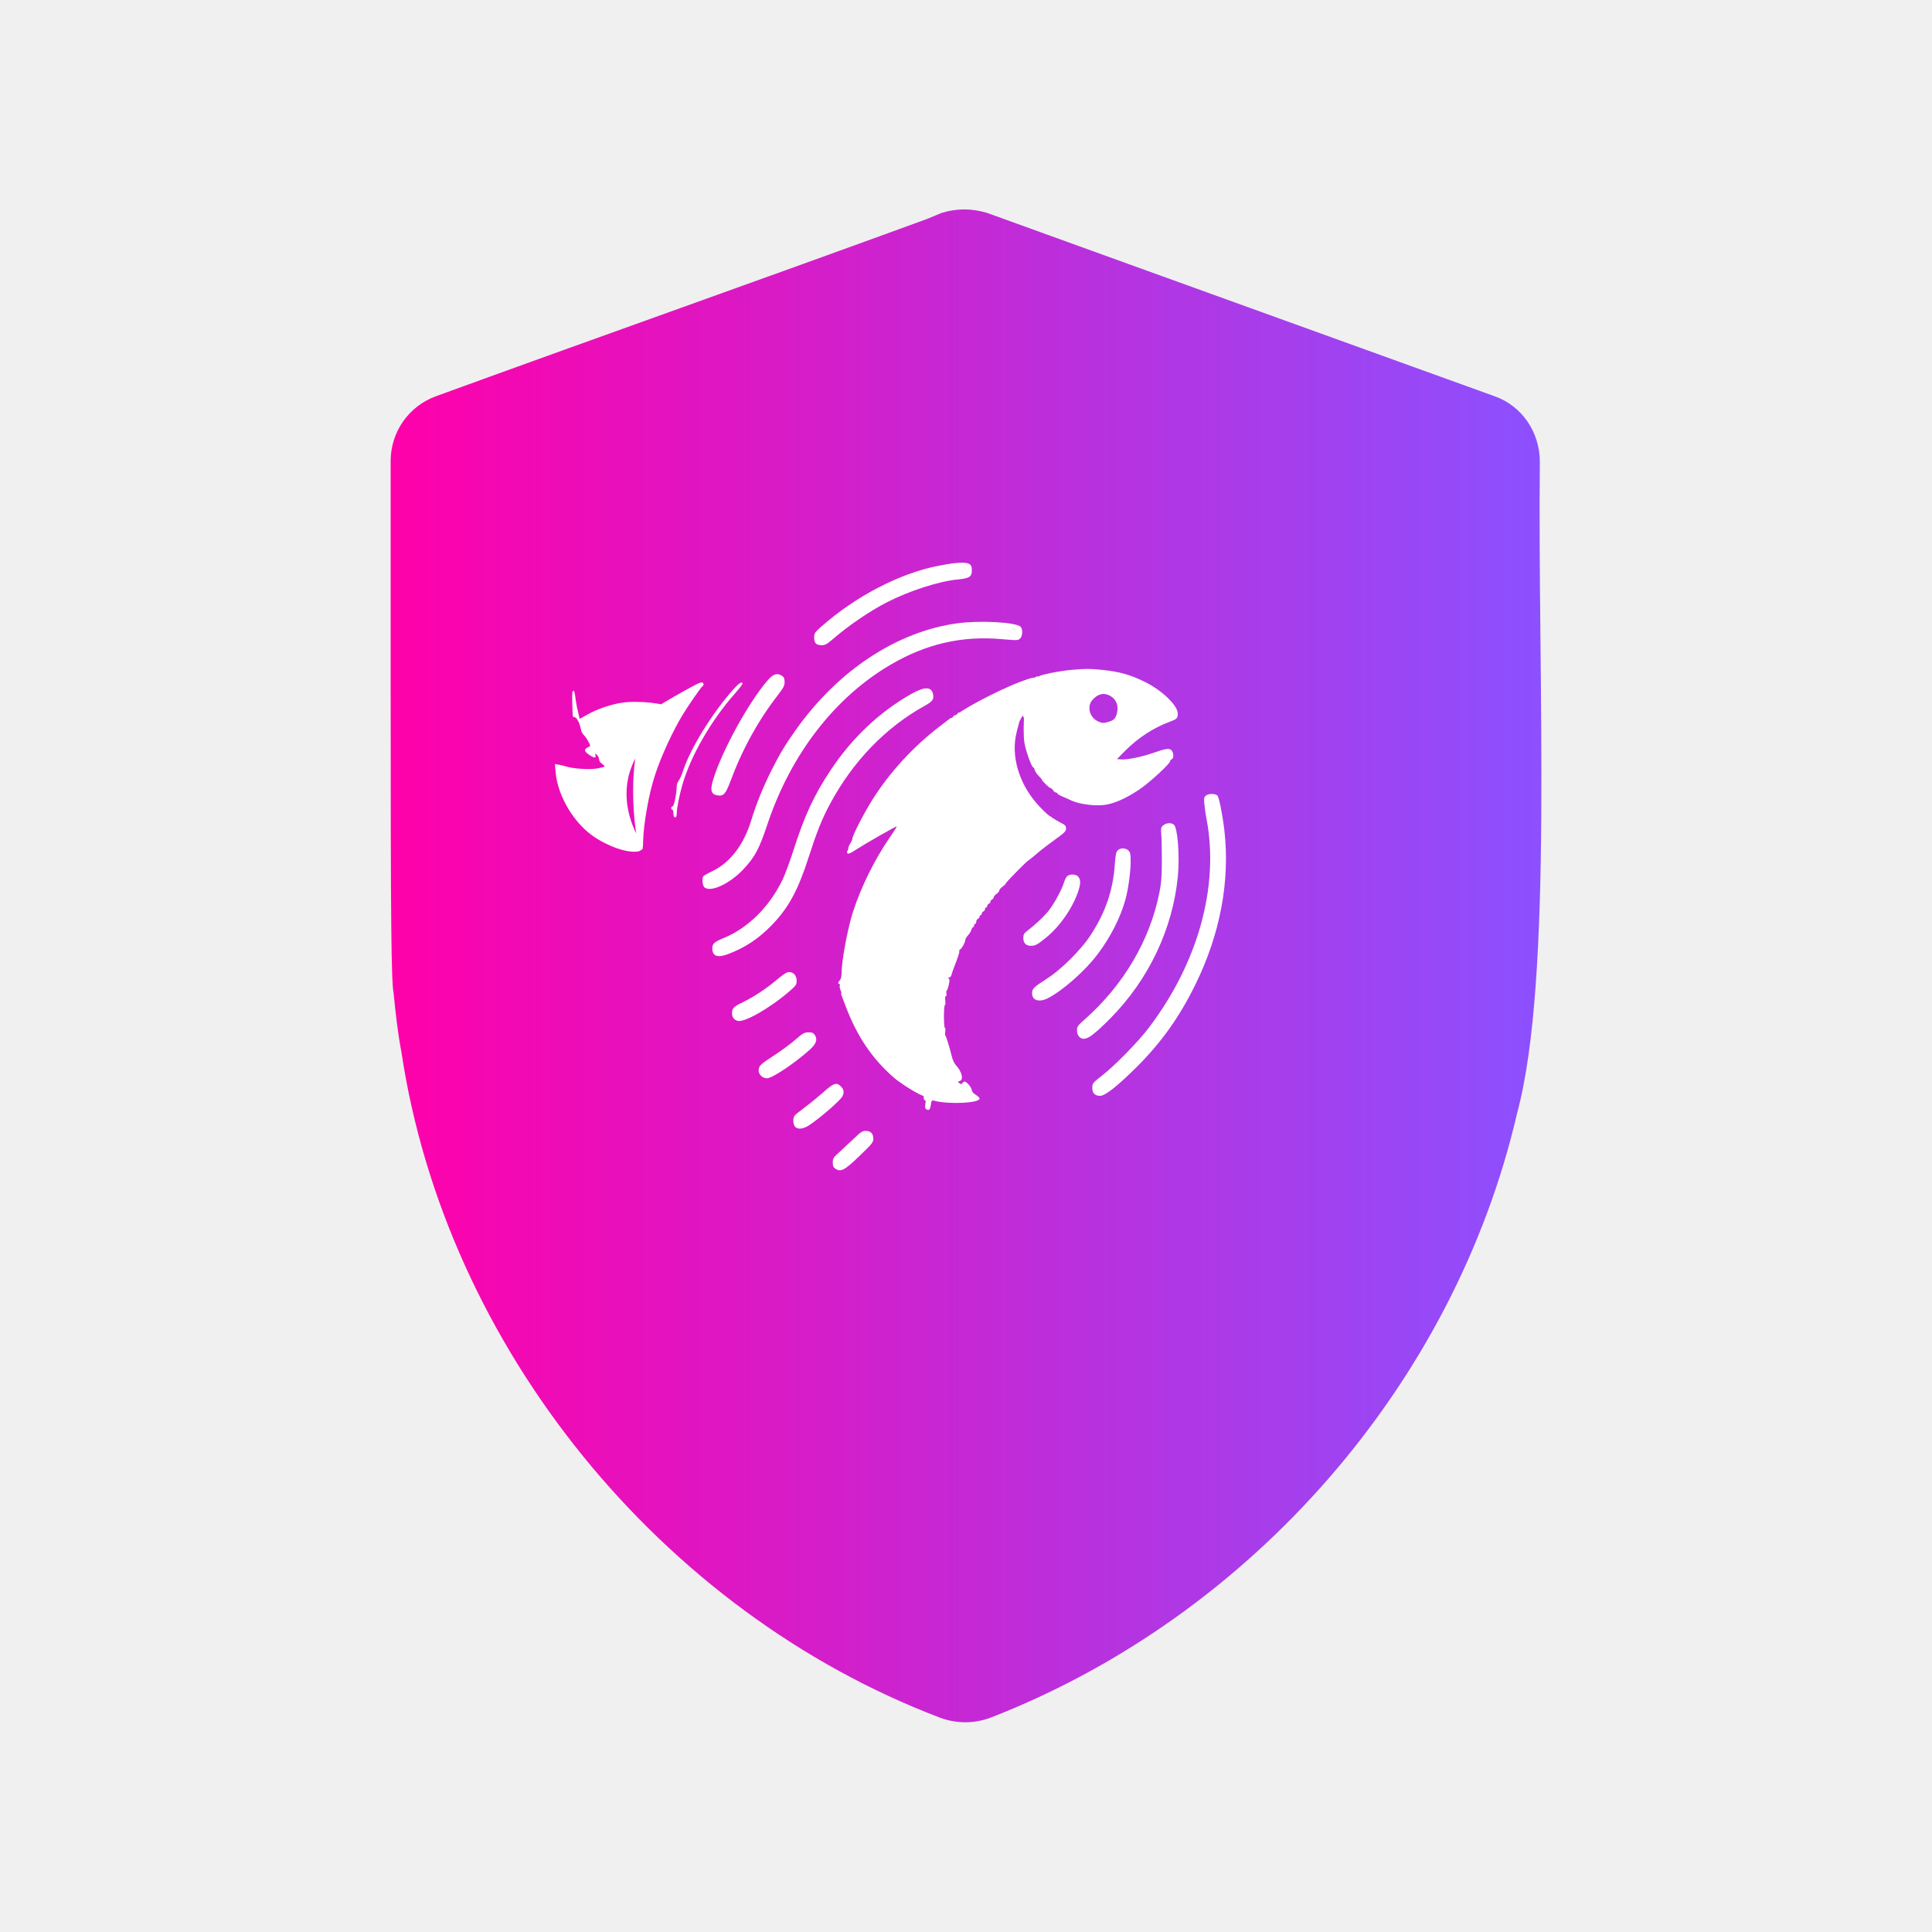
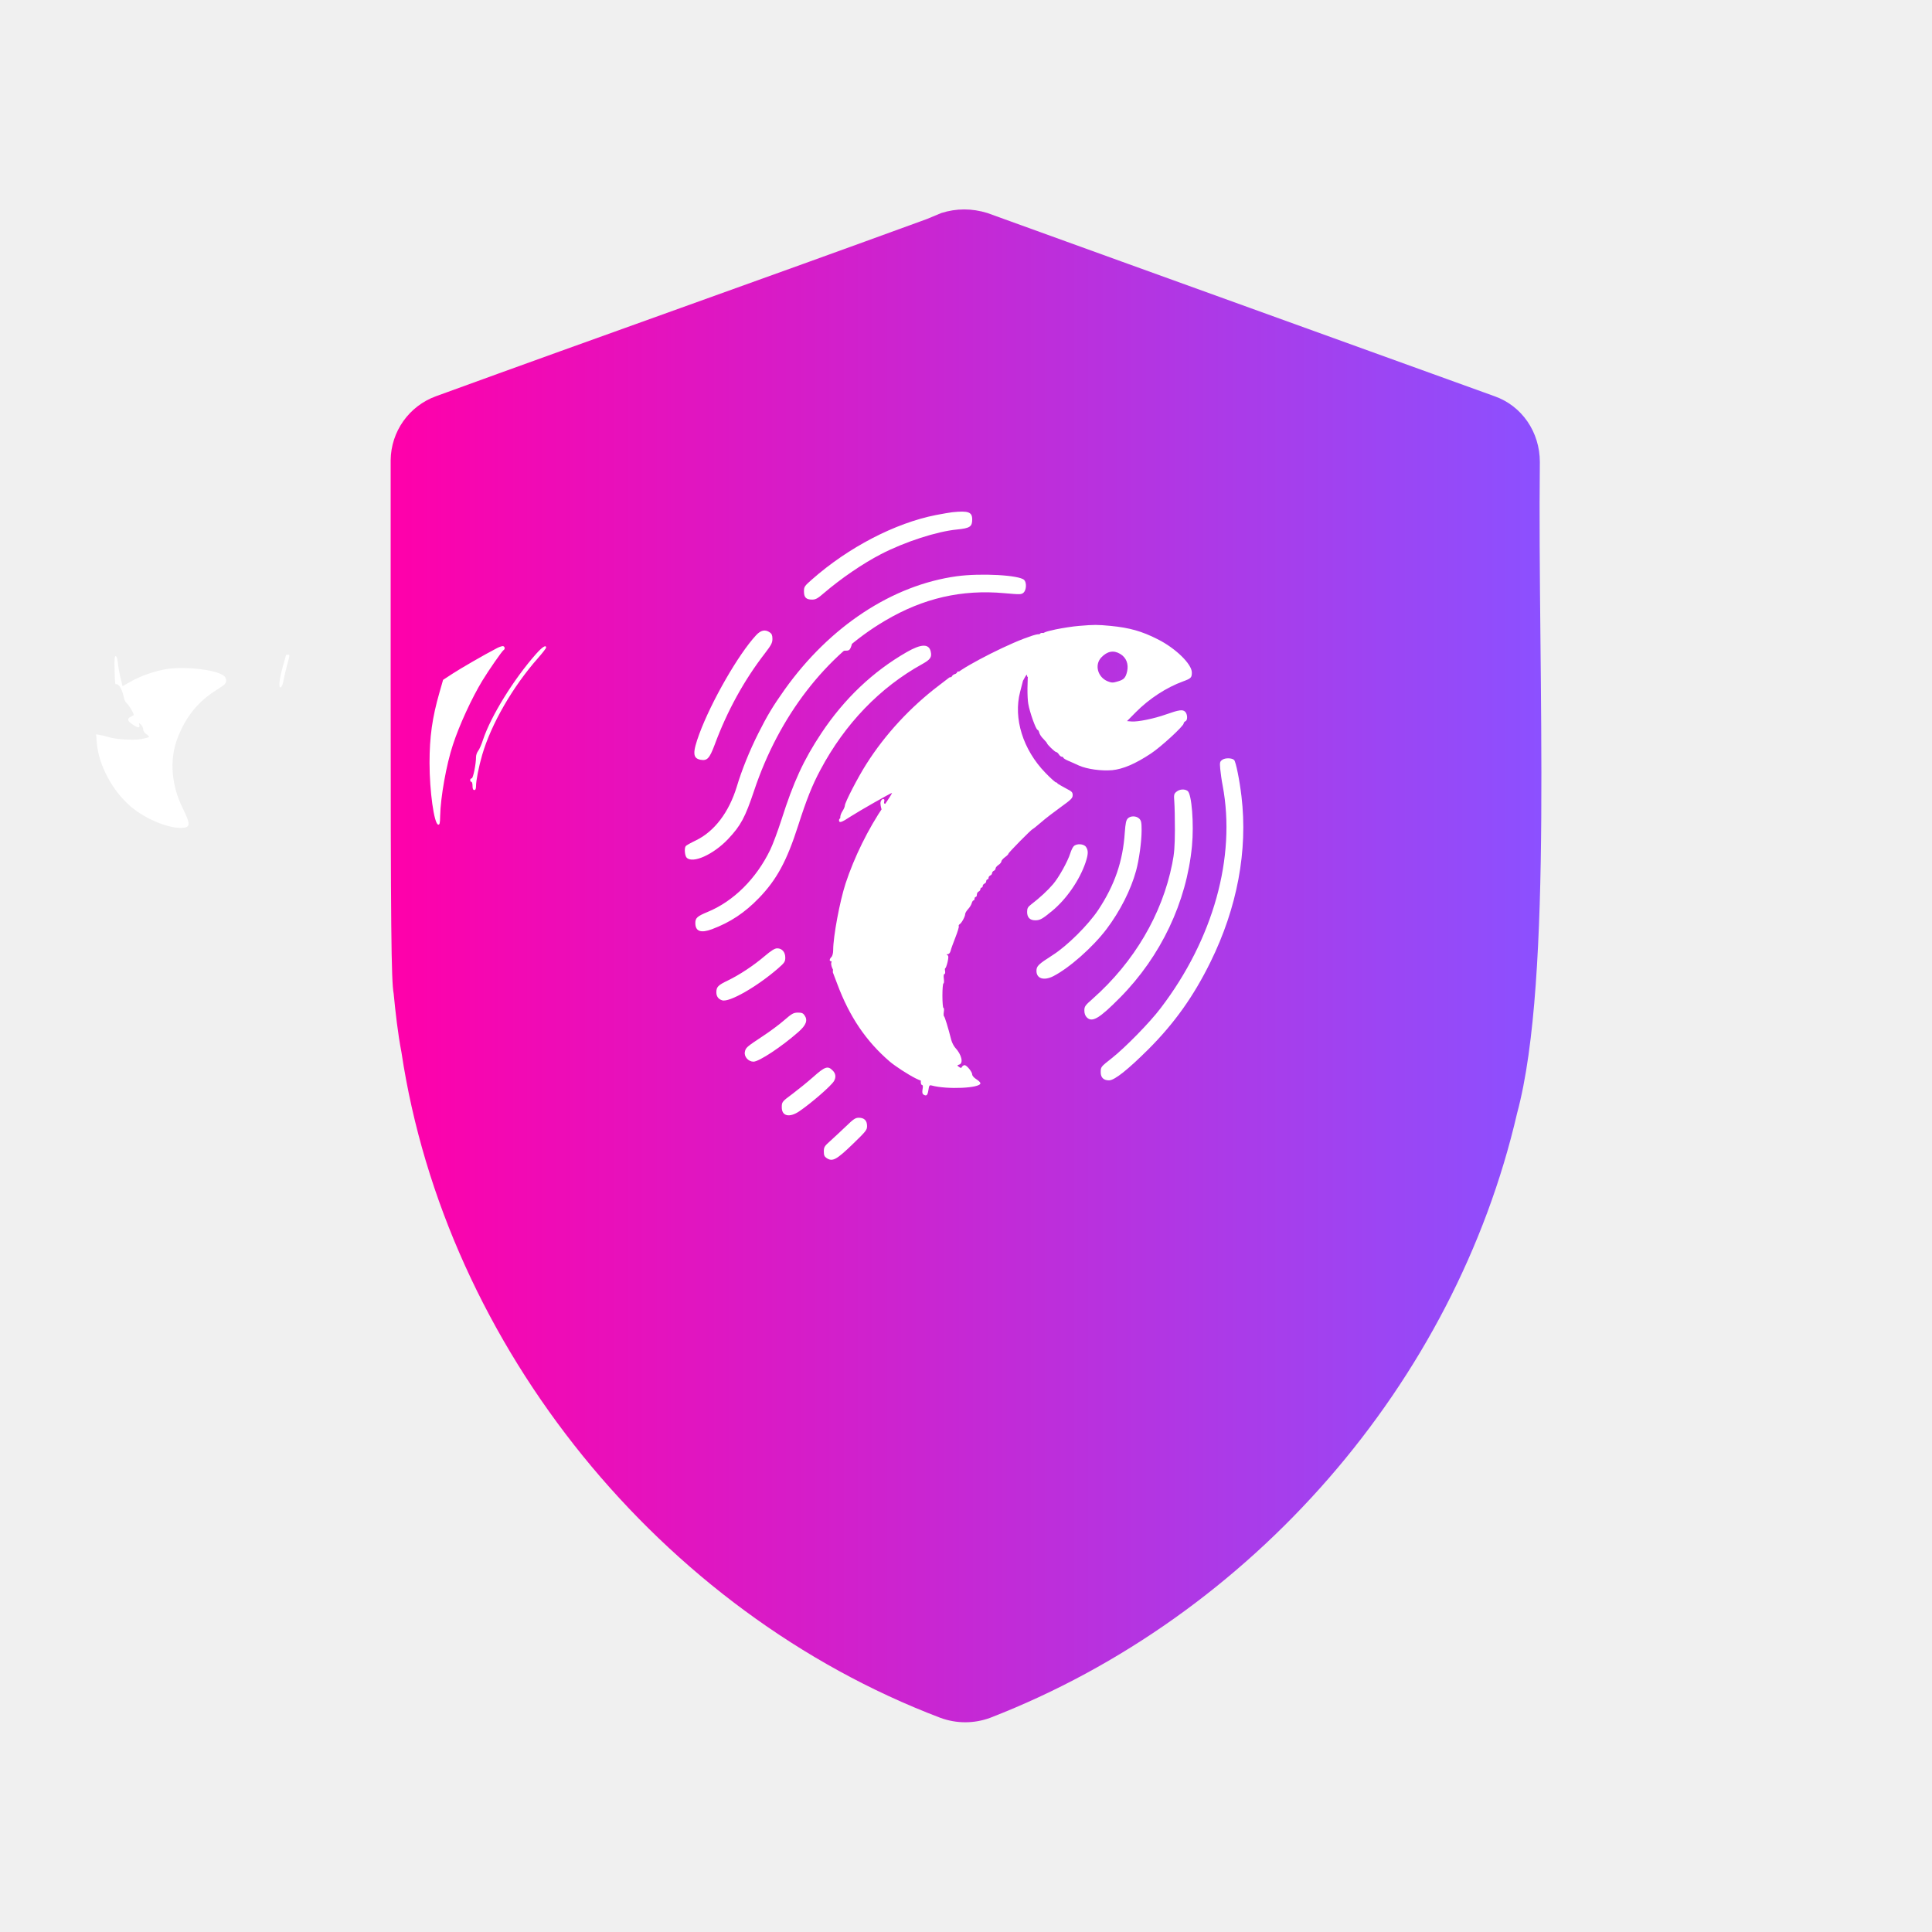
<svg xmlns="http://www.w3.org/2000/svg" viewBox="-6.527 2.221 32.279 32.279" role="img" aria-label="Socket sockeye">
  <defs>
    <linearGradient id="socket-brand-gradient" x1="0" y1="0" x2="1" y2="0">
      <stop offset="0%" stop-color="#ff00aa" />
      <stop offset="100%" stop-color="#8c50ff" />
    </linearGradient>
  </defs>
  <path data-socket-layer="shield" fill="url(#socket-brand-gradient)" d="M18.44 8.84c.46.16.76.6.76 1.1-.04 3.58.23 8.63-.38 10.88-1.04 4.5-4.42 8.4-8.8 10.1a1.2 1.2 0 0 1-.84 0C4.52 29.15.92 24.73.18 19.8c-.06-.31-.1-.67-.13-.98-.04-.2-.05-1.14-.05-5.17V9.91a1.15 1.15 0 0 1 .76-1.07c2.8-1.02 5.38-1.93 8.2-2.96l.24-.1q.38-.12.77 0l2.24.81z" />
  <g data-socket-layer="glyph" transform="translate(2.013 9.2) scale(0.63333)">
-     <g transform="translate(-5.989 -1.236) scale(0.02889)">
-       <path fill="#ffffff" fill-rule="nonzero" d="M842.1 387.6c-2.1 1.5-2.3 2.2-1.8 7.8.3 3.3 1.2 9.9 2.1 14.4 11.5 61.1-8 131.3-53.1 190.4-9.1 12.1-30.4 33.8-41.8 42.8-9.4 7.4-9.5 7.4-9.5 12.1 0 4.5 2.5 6.9 7.1 6.9 4.7 0 16-9 34-26.9 22.1-22.2 38.4-45 52.9-74.5 22.8-46.3 32-95.2 26.5-141.6-1.6-13.7-4.8-29.7-6.3-31.2-1.8-1.8-7.6-2-10.1-.2m-39.2 27.3c-2.2 1.8-2.4 2.5-1.9 8.8.3 3.7.5 14.7.5 24.3-.1 13.9-.5 19.8-2.3 28.6-8.6 43.3-32.6 84.1-67.9 115.4-6.6 5.8-7.3 6.7-7.3 10.2 0 2.5.7 4.5 2.1 5.9 4.6 4.6 10.7 1 28.5-17 34.9-35.3 56.9-81.7 61.5-129.6 1.8-19-.2-44.6-3.7-47.2-2.6-1.9-6.8-1.6-9.5.6m-41.7 22.9c-1.5 1.5-2 4.1-2.6 12.1-1.6 24.5-8.6 44.9-22.7 66.2-8.6 12.9-26.5 30.7-38.9 38.6-12.5 8-14 9.5-14 13.6 0 6.6 6.3 8.6 14.3 4.6 13.7-7 33.9-24.8 45.7-40.4 11.6-15.4 20.8-33.5 25.3-50 2.5-9.1 4.7-25 4.7-34.3 0-6.9-.3-8.5-2-10.2-2.5-2.5-7.4-2.6-9.8-.2m-46.4 23.9c-.9 1-2.1 3.6-2.8 5.8-2.2 7.1-9.9 20.9-14.8 26.6-4.7 5.5-11.3 11.6-18.6 17.2-3 2.3-3.6 3.4-3.6 6.6 0 4.6 2.4 7.1 6.9 7.1 4.2 0 6.1-1.1 14.6-8.1 12.2-10.1 23.4-26.3 28.5-41.3 2.4-7.2 2.5-10.4.4-13.4-1.9-2.8-8.3-3.1-10.6-.5" />
+     <g transform="translate(-7.192 -2.922) scale(0.03082)">
+       <path fill="#ffffff" fill-rule="nonzero" d="M681.9 288.8c-2.1 5.3-4.3 11.7-5 14.2l-1.4 4.5-12.5.6c-13.9.7-25.8 2.1-37 4.5-5.3 1.2-7.5 1.3-7.8.5-.4-1.3-3.2-1.5-3.2-.2 0 .5-.9 1.1-2 1.4-2 .5-3.7 3.3-2.7 4.3.2.3 6.3-.7 13.3-2.1 22.1-4.5 47.4-6.9 47.4-4.6 0 .5-.7 2.5-1.5 4.4-1.8 4.5-1.9 5.7-.2 5.7.7 0 2.3-1.9 3.4-4.3 1.4-2.6 2.2-3.5 2.2-2.3.1 1.4.6 1.7 2.4 1.2 1.2-.3 2.5-.6 3-.6 1.1 0 .8-6-.3-6-2.4 0 3.9-19.9 8.2-26.2 2.4-3.5 2.3-4.8-.4-4.8-2 0-2.8 1.4-5.9 9.8m-14 6.6c-4.6 2.3-8.3 4.7-8.3 5.4s.4 1.3 1 1.3c2.2 0 18-8.5 18-9.7 0-2-1.9-1.5-10.7 3m6 8.5c0 1.8 4.3 7 5.7 7 .7 0 1.3.7 1.3 1.5s.4 1.5.9 1.5 2.3 1.3 4.1 3c3.4 3.2 6 3.9 6 1.7 0-1.4-5.2-5.7-7-5.7-.5 0-1-.5-1-1 0-.6-.7-1-1.5-1s-1.5-.5-1.5-1.1c0-1.9-4.1-6.9-5.6-6.9-.8 0-1.4.5-1.4 1m5 108.1c-34.2 20.5-60.6 46.1-79.6 77.3-19.8 32.3-27.6 64.9-23.2 96.3 2.1 15.2 9.9 35.5 17.5 45.9 6.9 9.2 20.1 22 28.2 27.3 6.7 4.3 7.1 4.7 5 5.6-4.4 1.8-22.7 1.1-31.5-1.2-10.5-2.8-11.3-2.8-11.3.3 0 1.4.5 2.5 1.1 2.5.7 0 .9 1.2.4 3.6-.4 2.6-.2 3.9.7 4.5 2.6 1.7 3.6.8 4.3-3.7.6-4.1.9-4.5 2.8-4 13.3 3.6 41.7 2.3 41.7-1.9 0-.8-1.6-2.3-3.5-3.5-2-1.2-3.5-3-3.5-4 0-2.3-4.7-8-6.5-8-.8 0-1.8.6-2.2 1.4-.7 1.2-1.1 1.2-2.6.1-1.8-1.3-1.7-1.4.2-2 3.8-1.2 2-8.7-3.5-14.5-1.2-1.4-2.7-4.3-3.3-6.5-2.8-11-5.6-20-6.2-20.3-.4-.2-.5-1.9-.2-3.8s.2-3.4-.3-3.4-.9-4.7-.9-10.5.4-10.5.9-10.5.6-1.8.3-4c-.3-2.4-.1-4 .5-4s.8-1.1.6-2.5c-.3-1.4-.2-2.5.2-2.5.3 0 1.2-2.3 1.9-5.2.9-4.1.9-5.3-.1-6-1-.6-.9-.8.3-.8 1 0 2-1.2 2.4-2.8.3-1.5 2.2-6.6 4.1-11.5 1.9-4.8 3.2-9.1 2.9-9.6-.3-.6.1-1.3.8-1.8 1.7-1 4.7-6.6 4.7-8.7 0-.8 1.1-2.7 2.5-4.2s2.8-3.8 3.1-5.1c.4-1.3 1-2.3 1.5-2.3s.9-.7.9-1.5.5-1.5 1-1.5c.6 0 1-.9 1-2s.7-2.3 1.5-2.6c.8-.4 1.5-1.2 1.5-2s.5-1.4 1-1.4c.6 0 1-.6 1-1.4s.7-1.6 1.5-2c.8-.3 1.5-1.2 1.5-2.1 0-.8.5-1.5 1-1.5.6 0 1-.6 1-1.4s.7-1.6 1.5-2c.8-.3 1.5-1.2 1.5-2 0-.7.7-1.6 1.5-2 .8-.3 1.5-1.2 1.5-2 0-.7 1.1-2.1 2.5-3s2.5-2.3 2.5-3.1c0-.7 1.4-2.3 3-3.5 1.7-1.2 3-2.5 3-3 0-.9 19.8-21 20.7-21 .2 0 3.5-2.6 7.2-5.8 3.7-3.3 11.4-9.1 16.9-13.1 8.9-6.4 10.2-7.7 10.2-10.2s-.7-3.2-5.2-5.5c-2.9-1.5-7.2-4-9.5-5.5-2.3-1.6-4.8-2.9-5.6-2.9s-7.5 3.6-14.8 8M549 417.7c-12 6.7-16.3 8.6-18.9 8.4-4.2-.2-8.1 2.2-8.1 5.3 0 1.7-1 2.8-4 4.2-2.4 1.1-4 2.6-4 3.6 0 2.8 2 2.2 10-3.1 7.8-5 34.3-20.1 35.3-20.1.4 0-2.6 4.8-6.7 10.7-13.6 19.9-25.6 44.3-33 66.8-5 15.4-10.6 45.4-10.6 57 0 2.5-.6 5-1.5 5.9-1.7 1.7-2 3.6-.4 3.6.5 0 .7.5.4 1-1 1.7 1.5 8 3.2 8 1.2 0 1.3-.8.8-3.8-.7-4.3.8-22.5 3.1-36.2 6.3-38.4 23.5-77.8 48-110.3 4.3-5.6 5.6-9.7 3.2-9.7-.7 0-8.3 3.9-16.8 8.7m.6 6c-.4 1.4.2 4.8 1.4 8.2 1.1 3.2 2 5.9 2 6 0 .2.6.3 1.4.3 1.4 0 2.9 3.2 4 8.2.8 3.5 3.6 3.8 3.6.4 0-1.3-1.8-6.2-4-10.9s-4-9-4-9.6-.4-1.1-.9-1.1-.7-.9-.4-2c.4-1.3 0-2-1-2-.8 0-1.8 1.1-2.1 2.5m21.5 6.4c-1.1.5-3 .7-4.2.4-1.6-.4-2.3-.1-2.3 1 0 1.4 6.5 3.9 13.6 5.3 2.7.5 3.3.3 3.9-1.5.4-1.3.1-2.7-.8-3.5-1.8-1.9-7.6-2.8-10.2-1.7M611 175.7c-1.9.2-8.2 1.3-14 2.4-35 6.9-74.9 27.6-106.2 55.2-6.4 5.6-6.8 6.2-6.8 10.2 0 5.1 1.8 7 7 7 3 0 4.8-1 10.1-5.6 14.6-12.5 33.3-25.3 48.8-33.3 20.5-10.6 48-19.5 65.1-21.1 11-1.1 13-2.4 13-8.6 0-6.4-3.3-7.6-17-6.2m3.8 54.8c-55.2 7.6-108.7 42.8-147.4 97.1-10.2 14.4-14.8 22.1-22.5 37.4-7.4 14.7-14.2 31.5-18.4 45.6-6.7 21.9-19.1 38.3-35 46-4.4 2.1-8.3 4.3-8.7 4.9-1.4 1.8-.8 8.3.8 9.9 5.2 5.3 22.9-2.7 35.5-16 10.8-11.5 14.5-18.3 22.3-41.6 21.3-63.6 61.2-115.4 112.1-145.3 32.7-19.3 65.6-26.8 102.1-23.5 13.6 1.2 14.5 1.2 16.4-.5 2.4-2.2 2.7-8.6.5-10.8-4.1-4.2-37.1-6-57.7-3.2M719.4 273c-5.1.4-14 1.8-19.9 3-9.5 2.1-10.8 2.6-12.9 5.4-3.5 4.9-9.6 22-10.5 29.6-1 8.4-1.1 23.3-.1 28.7 1.2 7.2 6.6 22.3 8 22.3.4 0 1.1 1.1 1.4 2.4.3 1.4 1.9 3.8 3.6 5.4 1.6 1.7 3 3.3 3 3.6 0 1 6.8 7.6 7.9 7.6.6 0 1.6.9 2.3 2s1.8 2 2.5 2 1.3.4 1.3.8c0 .5 1.9 1.7 4.3 2.7 2.3 1 6.5 2.8 9.2 4.1 6.9 3 18.9 4.7 28.3 3.9 9.2-.9 19.8-5.4 33.1-14.2 8.8-5.8 28.1-23.6 28.1-25.8 0-.7.7-1.5 1.5-1.9 2-.7 1.9-6-.2-8.1s-5.2-1.7-16.5 2.3c-10.1 3.6-24.2 6.5-29.5 6l-3.8-.3 7.5-7.6c11.5-11.6 26.2-21.2 40.5-26.4 6.8-2.5 7.5-3.2 7.5-7.6 0-7.2-13.9-20.8-29.3-28.5-13.6-6.9-24-9.8-40.2-11.4-11.9-1.1-13.5-1.1-27.1 0m35.3 24c5.2 3.1 7.3 8.6 5.9 15-1.3 5.4-2.7 7-7.9 8.5-4.3 1.3-5.3 1.3-8.8-.1-8.5-3.5-11.4-14.1-5.4-20.4 5.1-5.4 10.6-6.4 16.2-3M443 281c-15.2 16.4-38.3 56.7-48.6 84.5-5.9 16.1-5.7 20.8 1.1 22.1 5.7 1 7.6-1.1 12-12.7 10.7-29 25.3-55.5 43.2-78.6 5.3-6.9 6.3-8.8 6.3-12.2 0-3-.6-4.4-2.2-5.5-4-2.8-7.7-2-11.8 2.4m129 14.4c-28.9 16.6-53.4 39.8-73.1 69.4-15.2 22.9-23.9 41.8-34.2 74.2-3.1 9.6-7.4 21.2-9.6 25.7-12 24.8-31.5 44.1-53.7 53.2-8.7 3.6-10.4 5.1-10.4 9.4 0 7.2 4.7 8.9 14.3 5.3 15.7-5.9 28-14.1 40.1-26.6 15.3-15.8 24-32 33.6-62 7.2-22.4 12-34.6 19.2-48 20.9-39.2 50.8-70.3 87-90.3 7-3.9 8.4-5.9 7.3-10.7-1.5-6.9-8.1-6.7-20.5.4m72.5 15.2c-5.5.7-15.8 2.4-23 3.9l-13 2.6-9 6.9c-24.5 18.6-46.1 42-62 67.1-7.3 11.4-18.5 33.1-18.5 35.7 0 .9-.9 3-2 4.7-2.4 3.7-2.6 7.5-.4 7.5.9 0 4.6-2 8.2-4.4 3.7-2.3 12.3-7.4 19.2-11.1s14.1-7.7 16-8.9c3.4-2 3.4-2-2.3 5.9C528 462 512 507.2 509.4 557.1l-.7 12.4 3.8 10c10.5 28.1 24.6 48.9 44.9 66.4 4.9 4.1 15.3 10.9 22.2 14.4 12 6 31.3 8.9 45.4 6.7 10.2-1.6 10.2-2.6-.4-9.6-15.5-10.4-30.6-27.5-36.9-41.9-12.7-29.2-14.1-56.7-4.2-86.3 15.3-45.7 49.5-86.4 96.5-114.6 10.3-6.3 13.2-7.6 15.4-7 1.4.3 2.6 1 2.6 1.5s.7.9 1.5.9 1.5.4 1.5 1c0 .5.7 1 1.5 1s1.5-.7 1.5-1.5-.7-1.5-1.5-1.5-1.5-.5-1.5-1c0-.6-.5-1-1.2-1-.6 0-4.8-3.7-9.2-8.3-19.2-19.8-27.5-46.6-21.6-69.2 1.1-4.4 2.5-9.8 3.1-12s1.4-4.4 2-5c.5-.5.9-1.5.9-2.2 0-1.7-16.5-1.6-30.5.3M450.3 555.7c-9.5 8.1-21.5 16-31.4 20.8-8.4 4-9.9 5.5-9.9 10.1 0 3.5 1.7 5.9 5 6.9 6.1 1.9 29.7-11.6 47.8-27.3 5.6-4.9 6.2-5.8 6.2-9.3 0-4.7-2.8-7.9-6.9-7.9-2.1 0-5 1.8-10.8 6.7m16.7 54.9c-4.1 3.6-12.2 9.6-18 13.4-14.2 9.4-14.9 10-15.6 13.7-.8 4 3 8.3 7.4 8.3 4.7 0 24-12.7 38.4-25.4 6.6-5.8 8.2-9.9 5.4-14.1-1.3-2-2.4-2.5-5.9-2.5-3.7.1-5 .8-11.7 6.6m24.8 48.6c-5.1 4.5-12.9 10.8-17.3 14.1-9.3 6.9-9.5 7.1-9.5 11.8 0 7.6 6.6 9.1 15.1 3.3 10.4-7.1 27.3-21.8 29.6-25.8 1.9-3.3 1.5-6.5-1.2-9.1-4.1-4.2-6.6-3.3-16.7 5.7m28.2 42.1c-4.1 3.9-10.1 9.5-13.2 12.3-5.3 4.7-5.8 5.5-5.8 9.3 0 3.2.5 4.4 2.5 5.7 4.9 3.2 8.3 1.4 21.9-11.7 11.7-11.3 12.6-12.4 12.6-15.8 0-4.7-2.4-7.1-7.1-7.1-2.9 0-4.6 1.2-10.9 7.3" />
    </g>
-     <g transform="translate(-5.989 -1.236) scale(0.02889)">
-       <path fill="#ffffff" fill-rule="nonzero" d="M672 284c-21.9 8.4-59 28.2-59 31.7 0 1.1.9 1.3 4.8.8 2.6-.4 6.3-1.1 8.3-1.6 7.3-1.8 25.7-4.1 38.4-4.7l13-.7 1.3-4.5c.8-2.5 2.9-8.4 4.8-13.3 1.9-4.8 3.4-9.4 3.4-10.2 0-2.4-3.7-1.8-15 2.5m-295.5 2.2c-10.5 5.4-31.2 17.4-38.1 21.9l-8.1 5.3-3.1 10.8c-6.2 21.5-8.5 38.1-8.5 60.3 0 24.1 3.9 52.1 7.4 52.8 1.3.2 1.6-1.1 1.7-7.5.3-15.8 5.3-44 10.9-60.8 5.4-16.7 16.2-40.1 25.2-54.9 5.2-8.6 16.8-25.3 18.1-26.1 1.7-1 1.1-3.5-.7-3.5-1 .1-3.1.8-4.8 1.7m33.3 5.1c-19.1 21.6-38.6 53.2-45.3 73.3-1.3 4.1-3.2 8.4-4.2 9.6-1 1.3-1.8 3.6-1.8 5.1 0 6.3-2.5 18.4-3.7 18.4-.7 0-1.3.7-1.3 1.5s.5 1.5 1 1.5c.6 0 1 1.6 1 3.5 0 2.4.5 3.5 1.5 3.5s1.5-1 1.5-3.4c0-4.7 2.3-16.5 5.3-26.8 7.7-26.3 26-58.1 47.7-82.7 3.9-4.4 7-8.5 7-9 0-2.7-3.3-.6-8.7 5.5m-146.7 11.5c.4 13.8.3 13.3 1.6 13.3 2.4 0 5.1 4.9 6.4 11.6.3 1.8 1.5 4 2.7 5 2 1.8 6.3 9.3 5.6 9.9-.2.1-1.3.8-2.5 1.4-3.3 1.7-2.8 3.5 1.5 6.5 4.7 3.2 6.6 3.4 5.9.5-.5-2-.5-2 1.4-.3 1 .9 1.9 2.8 1.9 4 0 1.4 1 3 2.5 4 1.4.9 2.5 2 2.5 2.4 0 .5-3.1 1.3-6.9 2-7 1.2-23 .1-28.3-1.9-1.3-.4-4.1-1.1-6.2-1.5l-3.9-.7.6 7.5c1.7 19.2 13.5 41.2 29.5 54.7 11.7 9.9 30.6 17.9 42.1 17.9 8.7 0 9-2.5 2.1-16.5-9.8-19.7-11.6-41.1-5-59.3 7-18.9 17.8-32.4 34.3-42.6 6.7-4.2 7.7-5.2 7.7-7.7 0-1.9-.8-3.4-2.5-4.5-7.5-4.9-32-7.7-47.5-5.5-10.2 1.5-23.3 6-32.1 11.1l-6.6 3.7-1.7-7.2c-1-4-2-9.8-2.3-12.9-.4-3.5-1-5.6-1.8-5.6-1 0-1.2 2.6-1 10.7" />
-     </g>
-     <g transform="translate(-5.989 -1.236) scale(0.02889)">
-       <path fill="#ffffff" fill-rule="nonzero" d="M681.9 288.8c-2.1 5.3-4.3 11.7-5 14.2l-1.4 4.5-12.5.6c-13.9.7-25.8 2.1-37 4.5-5.3 1.2-7.5 1.3-7.8.5-.4-1.3-3.2-1.5-3.2-.2 0 .5-.9 1.1-2 1.4-2 .5-3.7 3.3-2.7 4.3.2.3 6.3-.7 13.3-2.1 22.1-4.5 47.4-6.9 47.4-4.6 0 .5-.7 2.5-1.5 4.4-1.8 4.5-1.9 5.7-.2 5.7.7 0 2.3-1.9 3.4-4.3 1.4-2.6 2.2-3.5 2.2-2.3.1 1.4.6 1.7 2.4 1.2 1.2-.3 2.5-.6 3-.6 1.1 0 .8-6-.3-6-2.4 0 3.9-19.9 8.2-26.2 2.4-3.5 2.3-4.8-.4-4.8-2 0-2.8 1.4-5.9 9.8m-3 123.2c-34.2 20.5-60.6 46.1-79.6 77.3-19.8 32.3-27.6 64.9-23.2 96.3 2.1 15.2 9.9 35.5 17.5 45.9 6.9 9.2 20.1 22 28.2 27.3 6.7 4.3 7.1 4.7 5 5.6-4.4 1.8-22.7 1.1-31.5-1.2-10.5-2.8-11.3-2.8-11.3.3 0 1.4.5 2.5 1.1 2.5.7 0 .9 1.2.4 3.6-.4 2.6-.2 3.9.7 4.5 2.6 1.7 3.6.8 4.3-3.7.6-4.1.9-4.5 2.8-4 13.3 3.6 41.7 2.3 41.7-1.9 0-.8-1.6-2.3-3.5-3.5-2-1.2-3.5-3-3.5-4 0-2.3-4.7-8-6.5-8-.8 0-1.8.6-2.2 1.4-.7 1.2-1.1 1.2-2.6.1-1.8-1.3-1.7-1.4.2-2 3.8-1.2 2-8.7-3.5-14.5-1.2-1.4-2.7-4.3-3.3-6.5-2.8-11-5.6-20-6.2-20.3-.4-.2-.5-1.9-.2-3.8s.2-3.4-.3-3.4-.9-4.7-.9-10.5.4-10.5.9-10.5.6-1.8.3-4c-.3-2.4-.1-4 .5-4s.8-1.1.6-2.5c-.3-1.4-.2-2.5.2-2.5.3 0 1.2-2.3 1.9-5.2.9-4.1.9-5.3-.1-6-1-.6-.9-.8.3-.8 1 0 2-1.2 2.4-2.8.3-1.5 2.2-6.6 4.1-11.5 1.9-4.8 3.2-9.1 2.9-9.6-.3-.6.1-1.3.8-1.8 1.7-1 4.7-6.6 4.7-8.7 0-.8 1.1-2.7 2.5-4.2s2.8-3.8 3.1-5.1c.4-1.3 1-2.3 1.5-2.3s.9-.7.9-1.5.5-1.5 1-1.5c.6 0 1-.9 1-2s.7-2.3 1.5-2.6c.8-.4 1.5-1.2 1.5-2s.5-1.4 1-1.4c.6 0 1-.6 1-1.4s.7-1.6 1.5-2c.8-.3 1.5-1.2 1.5-2.1 0-.8.5-1.5 1-1.5.6 0 1-.6 1-1.4s.7-1.6 1.5-2c.8-.3 1.5-1.2 1.5-2 0-.7.7-1.6 1.5-2 .8-.3 1.5-1.2 1.5-2 0-.7 1.1-2.1 2.5-3s2.5-2.3 2.5-3.1c0-.7 1.4-2.3 3-3.5 1.7-1.2 3-2.5 3-3 0-.9 19.8-21 20.7-21 .2 0 3.5-2.6 7.2-5.8 3.7-3.3 11.4-9.1 16.9-13.1 8.9-6.4 10.2-7.7 10.2-10.2s-.7-3.2-5.2-5.5c-2.9-1.5-7.2-4-9.5-5.5-2.3-1.6-4.8-2.9-5.6-2.9s-7.5 3.6-14.8 8M549 417.7c-12 6.7-16.3 8.6-18.9 8.4-4.2-.2-8.1 2.2-8.1 5.3 0 1.7-1 2.8-4 4.2-2.4 1.1-4 2.6-4 3.6 0 2.8 2 2.2 10-3.1 7.8-5 34.3-20.1 35.3-20.1.4 0-2.6 4.8-6.7 10.7-13.6 19.9-25.6 44.3-33 66.8-5 15.4-10.6 45.4-10.6 57 0 2.5-.6 5-1.5 5.9-1.7 1.7-2 3.6-.4 3.6.5 0 .7.5.4 1-1 1.7 1.5 8 3.2 8 1.2 0 1.3-.8.8-3.8-.7-4.3.8-22.5 3.1-36.2 6.3-38.4 23.5-77.8 48-110.3 4.3-5.6 5.6-9.7 3.2-9.7-.7 0-8.3 3.9-16.8 8.7" />
-     </g>
-     <g transform="translate(-5.989 -1.236) scale(0.02889)">
-       <path fill="#ffffff" fill-rule="nonzero" d="M611 175.7c-1.9.2-8.2 1.3-14 2.4-35 6.9-74.9 27.6-106.2 55.2-6.4 5.6-6.8 6.2-6.8 10.2 0 5.1 1.8 7 7 7 3 0 4.8-1 10.1-5.6 14.6-12.5 33.3-25.3 48.8-33.3 20.5-10.6 48-19.5 65.1-21.1 11-1.1 13-2.4 13-8.6 0-6.4-3.3-7.6-17-6.2m3.8 54.8c-55.2 7.6-108.7 42.8-147.4 97.1-10.2 14.4-14.8 22.1-22.5 37.4-7.4 14.7-14.2 31.5-18.4 45.6-6.7 21.9-19.1 38.3-35 46-4.4 2.1-8.3 4.3-8.7 4.9-1.4 1.8-.8 8.3.8 9.9 5.2 5.3 22.9-2.7 35.5-16 10.8-11.5 14.5-18.3 22.3-41.6 21.3-63.6 61.2-115.4 112.1-145.3 32.7-19.3 65.6-26.8 102.1-23.5 13.6 1.2 14.5 1.2 16.4-.5 2.4-2.2 2.7-8.6.5-10.8-4.1-4.2-37.1-6-57.7-3.2M719.4 273c-5.1.4-14 1.8-19.9 3-9.5 2.1-10.8 2.6-12.9 5.4-3.5 4.9-9.6 22-10.5 29.6-1 8.4-1.1 23.3-.1 28.7 1.2 7.2 6.6 22.3 8 22.3.4 0 1.1 1.1 1.4 2.4.3 1.4 1.9 3.8 3.6 5.4 1.6 1.7 3 3.3 3 3.6 0 1 6.8 7.6 7.9 7.6.6 0 1.6.9 2.3 2s1.8 2 2.5 2 1.3.4 1.3.8c0 .5 1.9 1.7 4.3 2.7 2.3 1 6.5 2.8 9.2 4.1 6.9 3 18.9 4.7 28.3 3.9 9.2-.9 19.8-5.4 33.1-14.2 8.8-5.8 28.1-23.6 28.1-25.8 0-.7.7-1.5 1.5-1.9 2-.7 1.9-6-.2-8.1s-5.2-1.7-16.5 2.3c-10.1 3.6-24.2 6.5-29.5 6l-3.8-.3 7.5-7.6c11.5-11.6 26.2-21.2 40.5-26.4 6.8-2.5 7.5-3.2 7.5-7.6 0-7.2-13.9-20.8-29.3-28.5-13.6-6.9-24-9.8-40.2-11.4-11.9-1.1-13.5-1.1-27.1 0m35.3 24c5.2 3.1 7.3 8.6 5.9 15-1.3 5.4-2.7 7-7.9 8.5-4.3 1.3-5.3 1.3-8.8-.1-8.5-3.5-11.4-14.1-5.4-20.4 5.1-5.4 10.6-6.4 16.2-3M443 281c-15.2 16.4-38.3 56.7-48.6 84.5-5.9 16.1-5.7 20.8 1.1 22.1 5.7 1 7.6-1.1 12-12.7 10.7-29 25.3-55.5 43.2-78.6 5.3-6.9 6.3-8.8 6.3-12.2 0-3-.6-4.4-2.2-5.5-4-2.8-7.7-2-11.8 2.4m129 14.4c-28.9 16.6-53.4 39.8-73.1 69.4-15.2 22.9-23.9 41.8-34.2 74.2-3.1 9.6-7.4 21.2-9.6 25.7-12 24.8-31.5 44.1-53.7 53.2-8.7 3.6-10.4 5.1-10.4 9.4 0 7.2 4.7 8.9 14.3 5.3 15.7-5.9 28-14.1 40.1-26.6 15.3-15.8 24-32 33.6-62 7.2-22.4 12-34.6 19.2-48 20.9-39.2 50.8-70.3 87-90.3 7-3.9 8.4-5.9 7.3-10.7-1.5-6.9-8.1-6.7-20.5.4m72.5 15.2c-5.5.7-15.8 2.4-23 3.9l-13 2.6-9 6.9c-24.5 18.6-46.1 42-62 67.1-7.3 11.4-18.5 33.1-18.5 35.7 0 .9-.9 3-2 4.7-2.4 3.7-2.6 7.5-.4 7.5.9 0 4.6-2 8.2-4.4 3.7-2.3 12.3-7.4 19.2-11.1s14.1-7.7 16-8.9c3.4-2 3.4-2-2.3 5.9C528 462 512 507.2 509.4 557.1l-.7 12.4 3.8 10c10.5 28.1 24.6 48.9 44.9 66.4 4.9 4.1 15.3 10.9 22.2 14.4 12 6 31.3 8.9 45.4 6.7 10.2-1.6 10.2-2.6-.4-9.6-15.5-10.4-30.6-27.5-36.9-41.9-12.7-29.2-14.1-56.7-4.2-86.3 15.3-45.7 49.5-86.4 96.5-114.6 10.3-6.3 13.2-7.6 15.4-7 1.4.3 2.6 1 2.6 1.5s.7.9 1.5.9 1.5.4 1.5 1c0 .5.7 1 1.5 1s1.5-.7 1.5-1.5-.7-1.5-1.5-1.5-1.5-.5-1.5-1c0-.6-.5-1-1.2-1-.6 0-4.8-3.7-9.2-8.3-19.2-19.8-27.5-46.6-21.6-69.2 1.1-4.4 2.5-9.8 3.1-12s1.4-4.4 2-5c.5-.5.9-1.5.9-2.2 0-1.7-16.5-1.6-30.5.3M450.3 555.7c-9.5 8.1-21.5 16-31.4 20.8-8.4 4-9.9 5.5-9.9 10.1 0 3.5 1.7 5.9 5 6.9 6.1 1.9 29.7-11.6 47.8-27.3 5.6-4.9 6.2-5.8 6.2-9.3 0-4.7-2.8-7.9-6.9-7.9-2.1 0-5 1.8-10.8 6.7m16.7 54.9c-4.1 3.6-12.2 9.6-18 13.4-14.2 9.4-14.9 10-15.6 13.7-.8 4 3 8.3 7.4 8.3 4.7 0 24-12.7 38.4-25.4 6.6-5.8 8.2-9.9 5.4-14.1-1.3-2-2.4-2.5-5.9-2.5-3.7.1-5 .8-11.7 6.6m24.8 48.6c-5.1 4.5-12.9 10.8-17.3 14.1-9.3 6.9-9.5 7.1-9.5 11.8 0 7.6 6.6 9.1 15.1 3.3 10.4-7.1 27.3-21.8 29.6-25.8 1.9-3.3 1.5-6.5-1.2-9.1-4.1-4.2-6.6-3.3-16.7 5.7m28.2 42.1c-4.1 3.9-10.1 9.5-13.2 12.3-5.3 4.7-5.8 5.5-5.8 9.3 0 3.2.5 4.4 2.5 5.7 4.9 3.2 8.3 1.4 21.9-11.7 11.7-11.3 12.6-12.4 12.6-15.8 0-4.7-2.4-7.1-7.1-7.1-2.9 0-4.6 1.2-10.9 7.3" />
+     <g transform="translate(-7.192 -2.922) scale(0.03082)">
+       <path fill="#ffffff" fill-rule="nonzero" d="M842.1 387.6c-2.1 1.5-2.3 2.2-1.8 7.8.3 3.3 1.2 9.9 2.1 14.4 11.5 61.1-8 131.3-53.1 190.4-9.1 12.1-30.4 33.8-41.8 42.8-9.4 7.4-9.5 7.4-9.5 12.1 0 4.5 2.5 6.9 7.1 6.9 4.7 0 16-9 34-26.9 22.1-22.2 38.4-45 52.9-74.5 22.8-46.3 32-95.2 26.5-141.6-1.6-13.7-4.8-29.7-6.3-31.2-1.8-1.8-7.6-2-10.1-.2m-39.2 27.3c-2.2 1.8-2.4 2.5-1.9 8.8.3 3.7.5 14.7.5 24.3-.1 13.9-.5 19.8-2.3 28.6-8.6 43.3-32.6 84.1-67.9 115.4-6.6 5.8-7.3 6.7-7.3 10.2 0 2.5.7 4.5 2.1 5.9 4.6 4.6 10.7 1 28.5-17 34.9-35.3 56.9-81.7 61.5-129.6 1.8-19-.2-44.6-3.7-47.2-2.6-1.9-6.8-1.6-9.5.6m-41.7 22.9c-1.5 1.5-2 4.1-2.6 12.1-1.6 24.5-8.6 44.9-22.7 66.2-8.6 12.9-26.5 30.7-38.9 38.6-12.5 8-14 9.5-14 13.6 0 6.6 6.3 8.6 14.3 4.6 13.7-7 33.9-24.8 45.7-40.4 11.6-15.4 20.8-33.5 25.3-50 2.5-9.1 4.7-25 4.7-34.3 0-6.9-.3-8.5-2-10.2-2.5-2.5-7.4-2.6-9.8-.2m-46.4 23.9c-.9 1-2.1 3.6-2.8 5.8-2.2 7.1-9.9 20.9-14.8 26.6-4.7 5.5-11.3 11.6-18.6 17.2-3 2.3-3.6 3.4-3.6 6.6 0 4.6 2.4 7.1 6.9 7.1 4.2 0 6.1-1.1 14.6-8.1 12.2-10.1 23.4-26.3 28.5-41.3 2.4-7.2 2.5-10.4.4-13.4-1.9-2.8-8.3-3.1-10.6-.5M672 284c-21.9 8.4-59 28.2-59 31.7 0 1.1.9 1.3 4.8.8 2.6-.4 6.3-1.1 8.3-1.6 7.3-1.8 25.7-4.1 38.4-4.7l13-.7 1.3-4.5c.8-2.5 2.9-8.4 4.8-13.3 1.9-4.8 3.4-9.4 3.4-10.2 0-2.4-3.7-1.8-15 2.5m-155.2 5.8c-6.2 3.4-8 6.6-3 5.1 1.5-.4 4.1-.7 5.8-.7 2.4.1 3.4-.4 4.3-2.3 1.5-3.3 1.4-5.4-.1-5.4-.7 0-3.9 1.5-7 3.3M221.3 292c-10.5 5.4-31.2 17.4-38.1 21.9l-8.1 5.3L172 330c-6.2 21.5-8.5 38.1-8.5 60.3 0 24.1 3.9 52.1 7.4 52.8 1.3.2 1.6-1.1 1.7-7.5.3-15.8 5.3-44 10.9-60.8 5.4-16.7 16.2-40.1 25.2-54.9 5.2-8.6 16.8-25.3 18.1-26.1 1.7-1 1.1-3.5-.7-3.5-1 .1-3.1.8-4.8 1.7m33.3 5.1c-19.1 21.6-38.6 53.2-45.3 73.3-1.3 4.1-3.2 8.4-4.2 9.6-1 1.3-1.8 3.6-1.8 5.1 0 6.3-2.5 18.4-3.7 18.4-.7 0-1.3.7-1.3 1.5s.5 1.5 1 1.5c.6 0 1 1.6 1 3.5 0 2.4.5 3.5 1.5 3.5s1.5-1 1.5-3.4c0-4.7 2.3-16.5 5.3-26.8 7.7-26.3 26-58.1 47.7-82.7 3.9-4.4 7-8.5 7-9 0-2.7-3.3-.6-8.7 5.5m-214 1c0 .3-1.1 4.2-2.4 8.7-3.2 11.3-4.1 18.8-2.3 18.8q1.5 0 2.7-6.3c.6-3.4 2-9.3 3.1-13.2 2.3-8.4 2.3-8.5.4-8.5-.8 0-1.5.2-1.5.5m-146.7 11.5c.4 13.8.3 13.3 1.6 13.3 2.4 0 5.1 4.9 6.4 11.6.3 1.8 1.5 4 2.7 5 2 1.8 6.3 9.3 5.6 9.9-.2.1-1.3.8-2.5 1.4-3.3 1.7-2.8 3.5 1.5 6.5 4.7 3.2 6.6 3.4 5.9.5-.5-2-.5-2 1.4-.3 1 .9 1.9 2.8 1.9 4 0 1.4 1 3 2.5 4 1.4.9 2.5 2 2.5 2.4 0 .5-3.1 1.3-6.9 2-7 1.2-23 .1-28.3-1.9-1.3-.4-4.1-1.1-6.2-1.5l-3.9-.7.6 7.5c1.7 19.2 13.5 41.2 29.5 54.7 11.7 9.9 30.6 17.9 42.1 17.9 8.7 0 9-2.5 2.1-16.5-9.8-19.7-11.6-41.1-5-59.3 7-18.9 17.8-32.4 34.3-42.6 6.7-4.2 7.7-5.2 7.7-7.7 0-1.9-.8-3.4-2.5-4.5-7.5-4.9-32-7.7-47.5-5.5-10.2 1.5-23.3 6-32.1 11.1l-6.6 3.7-1.7-7.2c-1-4-2-9.8-2.3-12.9-.4-3.5-1-5.6-1.8-5.6-1 0-1.2 2.6-1 10.7" />
    </g>
  </g>
</svg>
